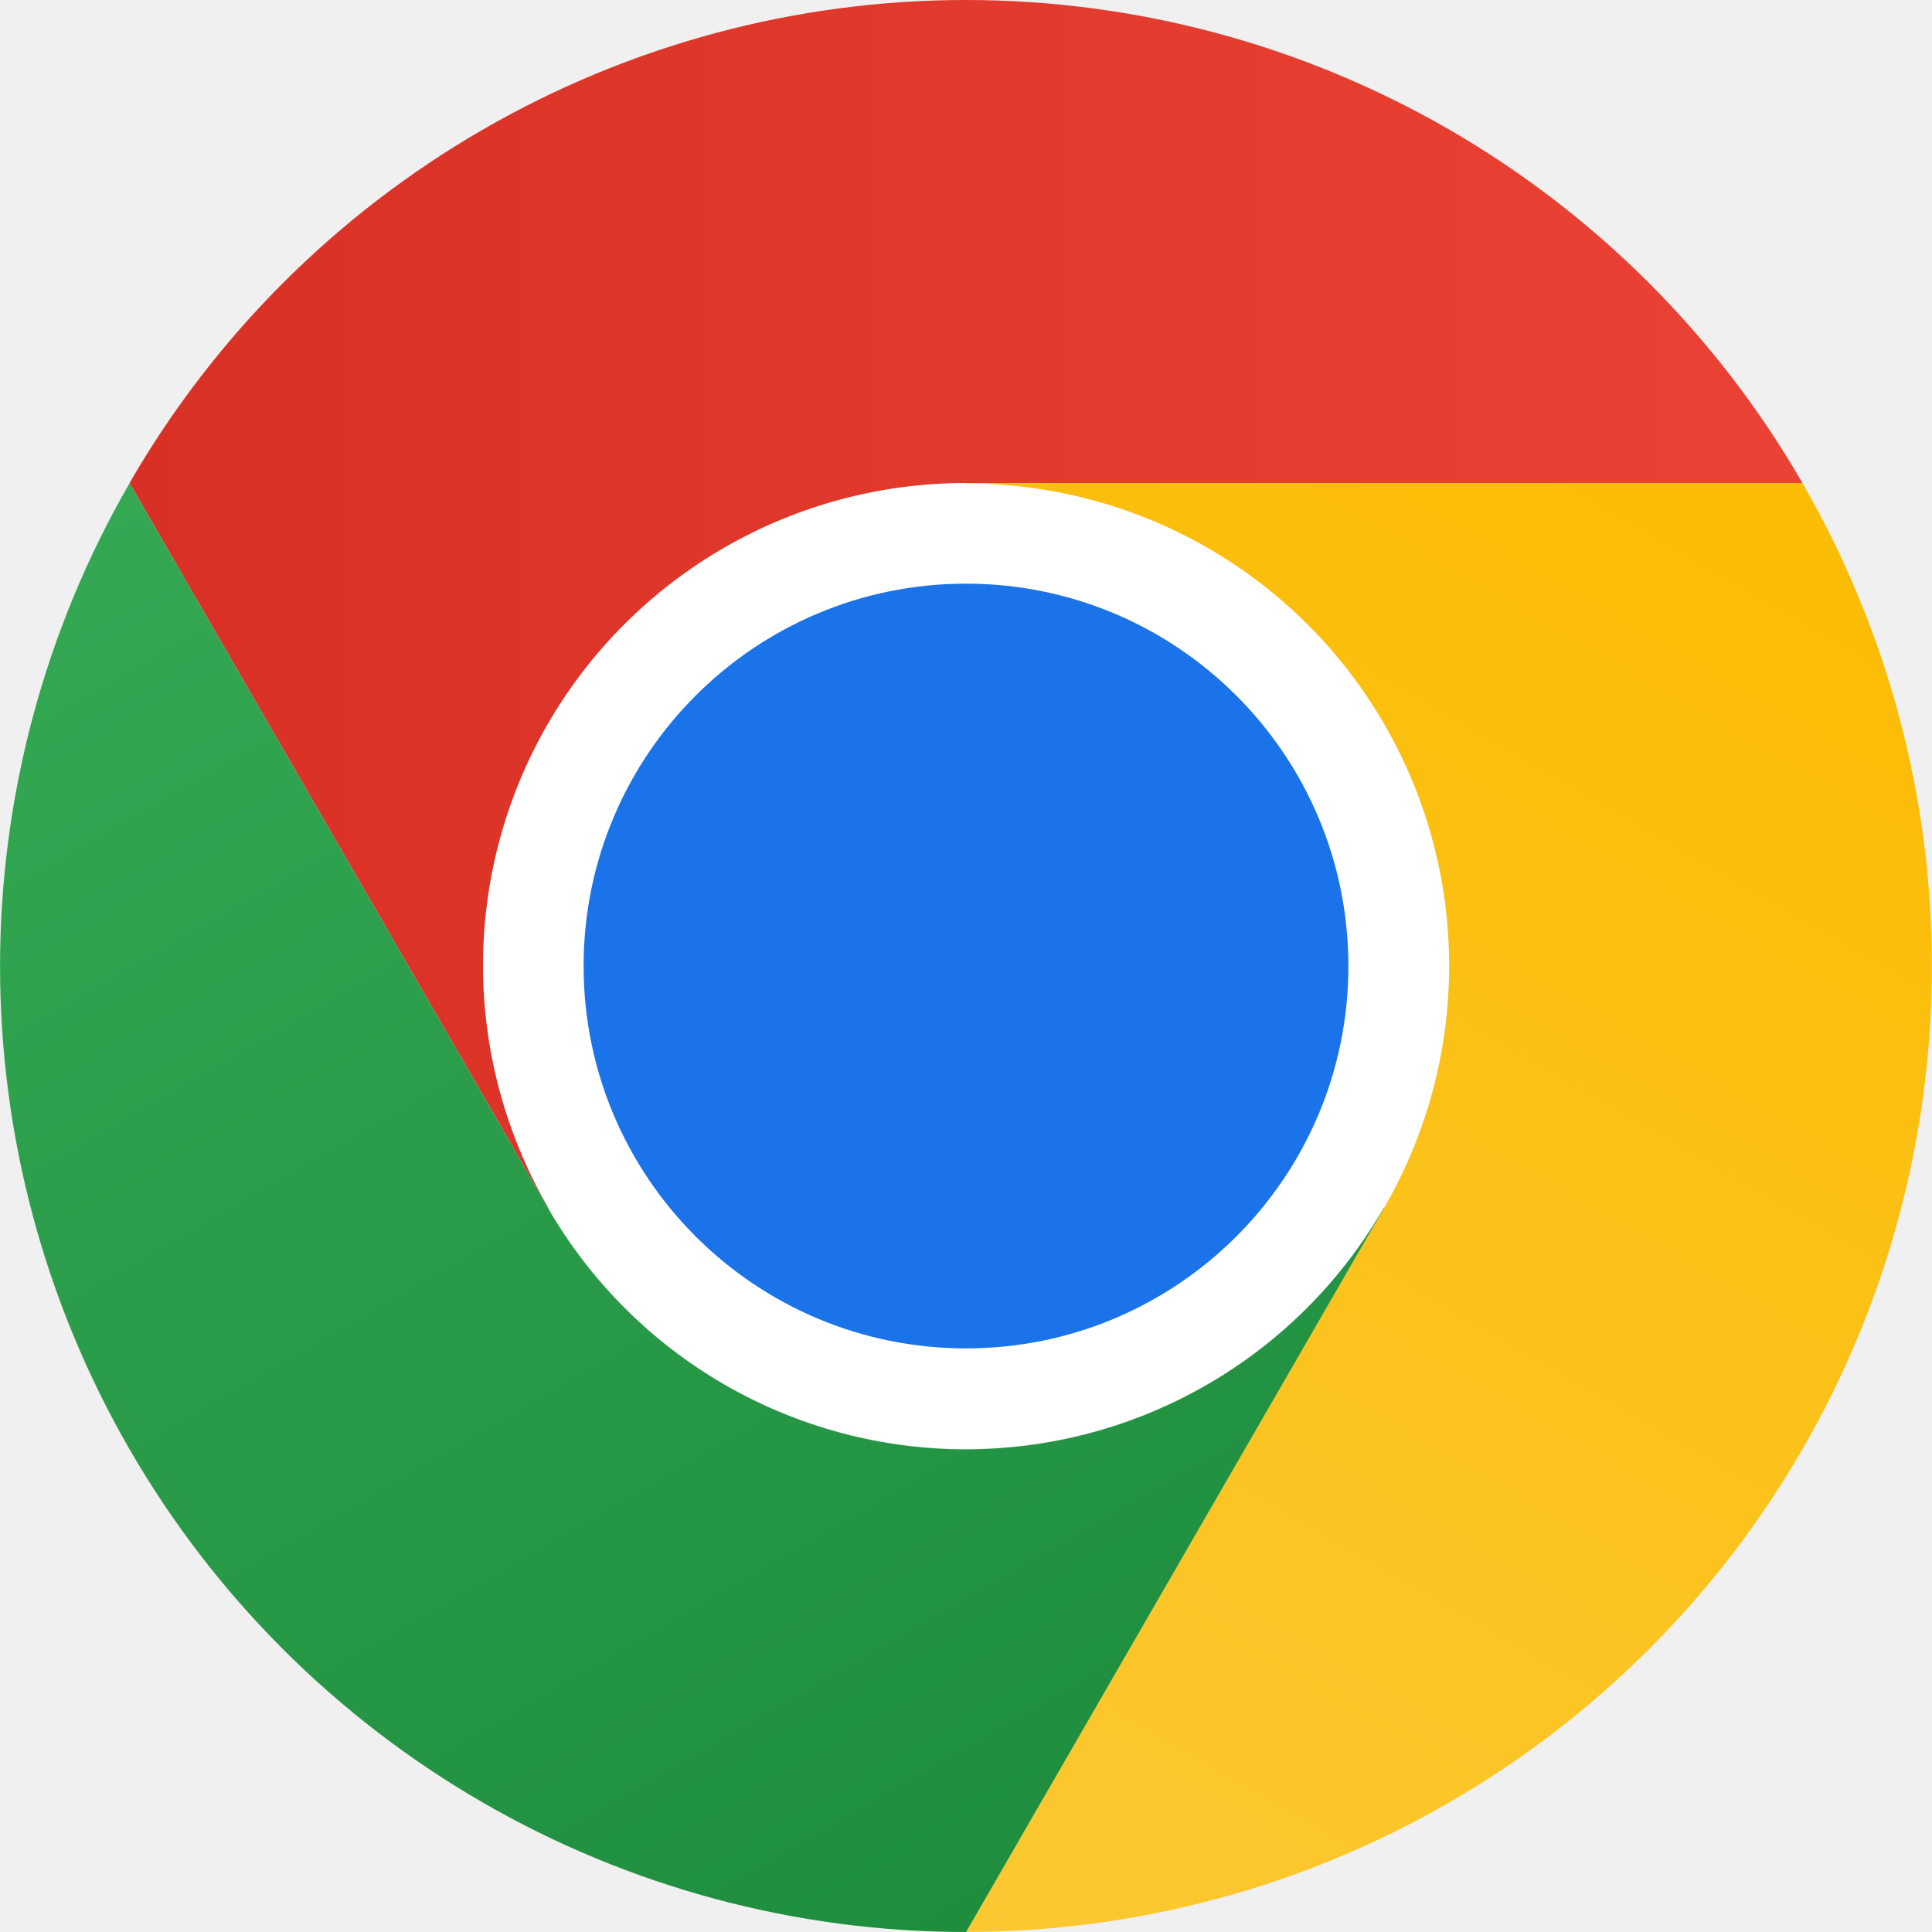
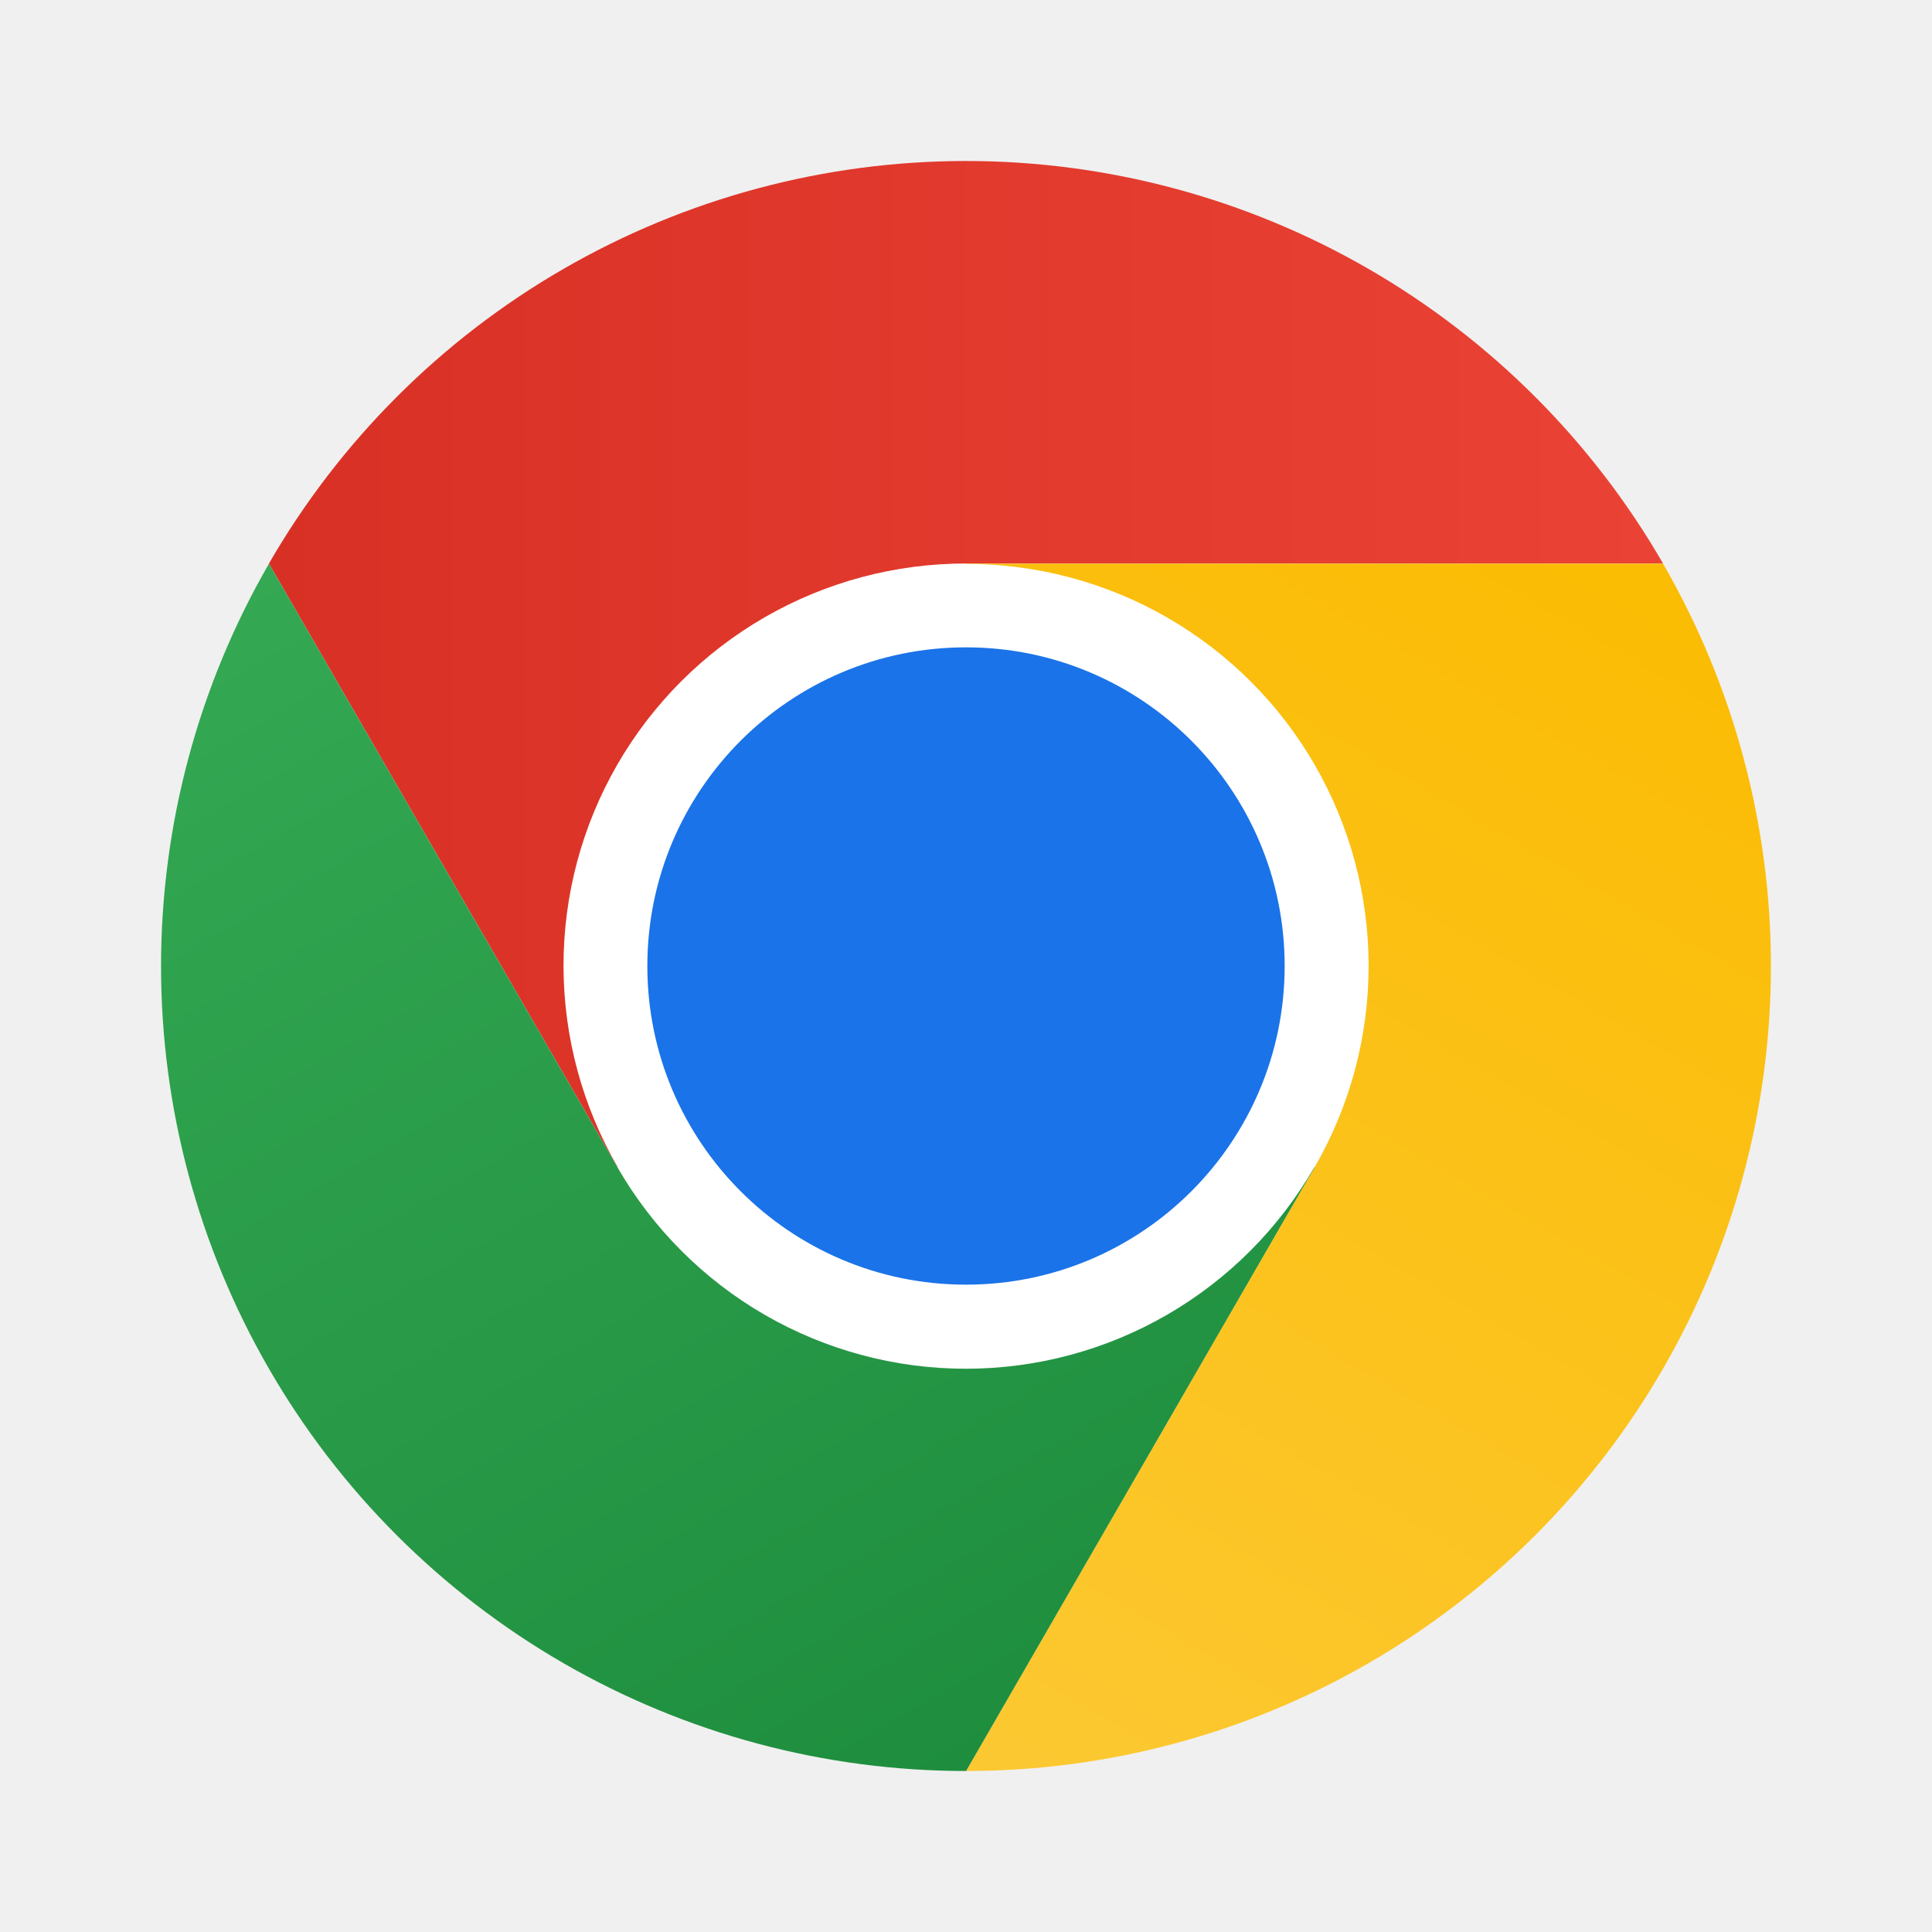
- <svg xmlns="http://www.w3.org/2000/svg" width="40" height="40" viewBox="0 0 40 40" fill="none">
-   <path d="M20 29.994C25.523 29.994 30 25.517 30 19.994C30 14.471 25.523 9.994 20 9.994C14.477 9.994 10 14.471 10 19.994C10 25.517 14.477 29.994 20 29.994Z" fill="white" />
-   <path d="M20 10H37.318C35.563 6.96 33.038 4.435 29.998 2.679C26.958 0.924 23.509 -0 19.999 4.86832e-08C16.488 0 13.04 0.925 10 2.681C6.96 4.436 4.436 6.962 2.681 10.002L11.34 25L11.348 24.998C10.467 23.479 10.002 21.755 10 19.999C9.998 18.243 10.459 16.518 11.336 14.997C12.214 13.476 13.477 12.213 14.998 11.336C16.519 10.459 18.244 9.998 20 10Z" fill="url(#paint0_linear_10767_21341)" />
-   <path d="M20 27.917C24.372 27.917 27.917 24.373 27.917 20.001C27.917 15.628 24.372 12.084 20 12.084C15.628 12.084 12.083 15.628 12.083 20.001C12.083 24.373 15.628 27.917 20 27.917Z" fill="#1A73E8" />
-   <path d="M28.66 25.002L20.001 39.999C23.511 40 26.96 39.076 30 37.321C33.041 35.566 35.565 33.041 37.32 30.001C39.075 26.96 39.999 23.511 39.998 20.001C39.998 16.49 39.073 13.042 37.317 10.002H19.999L19.997 10.01C21.753 10.006 23.479 10.466 25 11.342C26.522 12.218 27.786 13.48 28.664 15.001C29.543 16.521 30.005 18.246 30.004 20.002C30.003 21.758 29.539 23.482 28.66 25.002Z" fill="url(#paint1_linear_10767_21341)" />
-   <path d="M11.341 25.003L2.682 10.005C0.926 13.045 0.002 16.494 0.001 20.004C0.001 23.515 0.925 26.963 2.681 30.004C4.436 33.044 6.961 35.568 10.002 37.323C13.043 39.078 16.492 40.001 20.002 40L28.661 25.002L28.655 24.997C27.78 26.519 26.52 27.784 25 28.663C23.48 29.543 21.756 30.006 20 30.007C18.244 30.008 16.519 29.545 14.999 28.667C13.478 27.788 12.217 26.524 11.341 25.003Z" fill="url(#paint2_linear_10767_21341)" />
+ <svg xmlns="http://www.w3.org/2000/svg" width="48" height="48" viewBox="0 0 48 48" fill="none">
+   <g clip-path="url(#clip0_99_2179)">
+     <path d="M24 33.996C29.523 33.996 34 29.518 34 23.996C34 18.473 29.523 13.996 24 13.996C18.477 13.996 14 18.473 14 23.996C14 29.518 18.477 33.996 24 33.996Z" fill="white" />
+     <path d="M24 14H41.318C39.563 10.96 37.038 8.435 33.998 6.679C30.958 4.924 27.509 4 23.999 4C20.488 4 17.04 4.925 13.999 6.681C10.96 8.436 8.436 10.962 6.681 14.002L15.34 29L15.348 28.998C14.467 27.479 14.002 25.755 14 23.999C13.998 22.243 14.459 20.518 15.336 18.997C16.214 17.476 17.477 16.213 18.998 15.336C20.519 14.459 22.244 13.998 24 14Z" fill="url(#paint0_linear_99_2179)" />
+     <path d="M24 31.917C28.372 31.917 31.917 28.372 31.917 24C31.917 19.628 28.372 16.083 24 16.083C19.628 16.083 16.083 19.628 16.083 24C16.083 28.372 19.628 31.917 24 31.917Z" fill="#1A73E8" />
+     <path d="M32.659 29.003L24.001 44C27.511 44.001 30.96 43.077 34 41.322C37.041 39.566 39.565 37.042 41.32 34.001C43.075 30.961 43.999 27.512 43.998 24.002C43.998 20.491 43.073 17.042 41.317 14.003H23.999L23.997 14.01C25.753 14.007 27.479 14.467 29 15.343C30.522 16.219 31.786 17.481 32.664 19.001C33.542 20.522 34.005 22.247 34.004 24.003C34.003 25.758 33.539 27.483 32.659 29.003Z" fill="url(#paint1_linear_99_2179)" />
+     <path d="M15.341 29.003L6.682 14.005C4.926 17.045 4.002 20.494 4.001 24.004C4.001 27.515 4.925 30.963 6.681 34.004C8.436 37.044 10.961 39.568 14.002 41.323C17.043 43.078 20.491 44.001 24.002 44L32.661 29.002L32.655 28.997C31.78 30.519 30.519 31.784 29 32.663C27.48 33.543 25.756 34.006 24 34.007C22.244 34.008 20.519 33.545 18.998 32.667C17.478 31.788 16.217 30.524 15.341 29.003Z" fill="url(#paint2_linear_99_2179)" />
+   </g>
  <defs>
-     <linearGradient id="paint0_linear_10767_21341" x1="2.681" y1="12.5" x2="37.318" y2="12.5" gradientUnits="userSpaceOnUse">
+     <linearGradient id="paint0_linear_99_2179" x1="6.681" y1="16.5" x2="41.318" y2="16.5" gradientUnits="userSpaceOnUse">
      <stop stop-color="#D93025" />
      <stop offset="1" stop-color="#EA4335" />
    </linearGradient>
-     <linearGradient id="paint1_linear_10767_21341" x1="17.268" y1="39.732" x2="34.587" y2="9.736" gradientUnits="userSpaceOnUse">
+     <linearGradient id="paint1_linear_99_2179" x1="21.268" y1="43.733" x2="38.587" y2="13.736" gradientUnits="userSpaceOnUse">
      <stop stop-color="#FCC934" />
      <stop offset="1" stop-color="#FBBC04" />
    </linearGradient>
-     <linearGradient id="paint2_linear_10767_21341" x1="22.165" y1="38.751" x2="4.847" y2="8.755" gradientUnits="userSpaceOnUse">
+     <linearGradient id="paint2_linear_99_2179" x1="26.165" y1="42.751" x2="8.847" y2="12.755" gradientUnits="userSpaceOnUse">
      <stop stop-color="#1E8E3E" />
      <stop offset="1" stop-color="#34A853" />
    </linearGradient>
+     <clipPath id="clip0_99_2179">
+       <rect width="40" height="40" fill="white" transform="translate(4 4)" />
+     </clipPath>
  </defs>
</svg>
